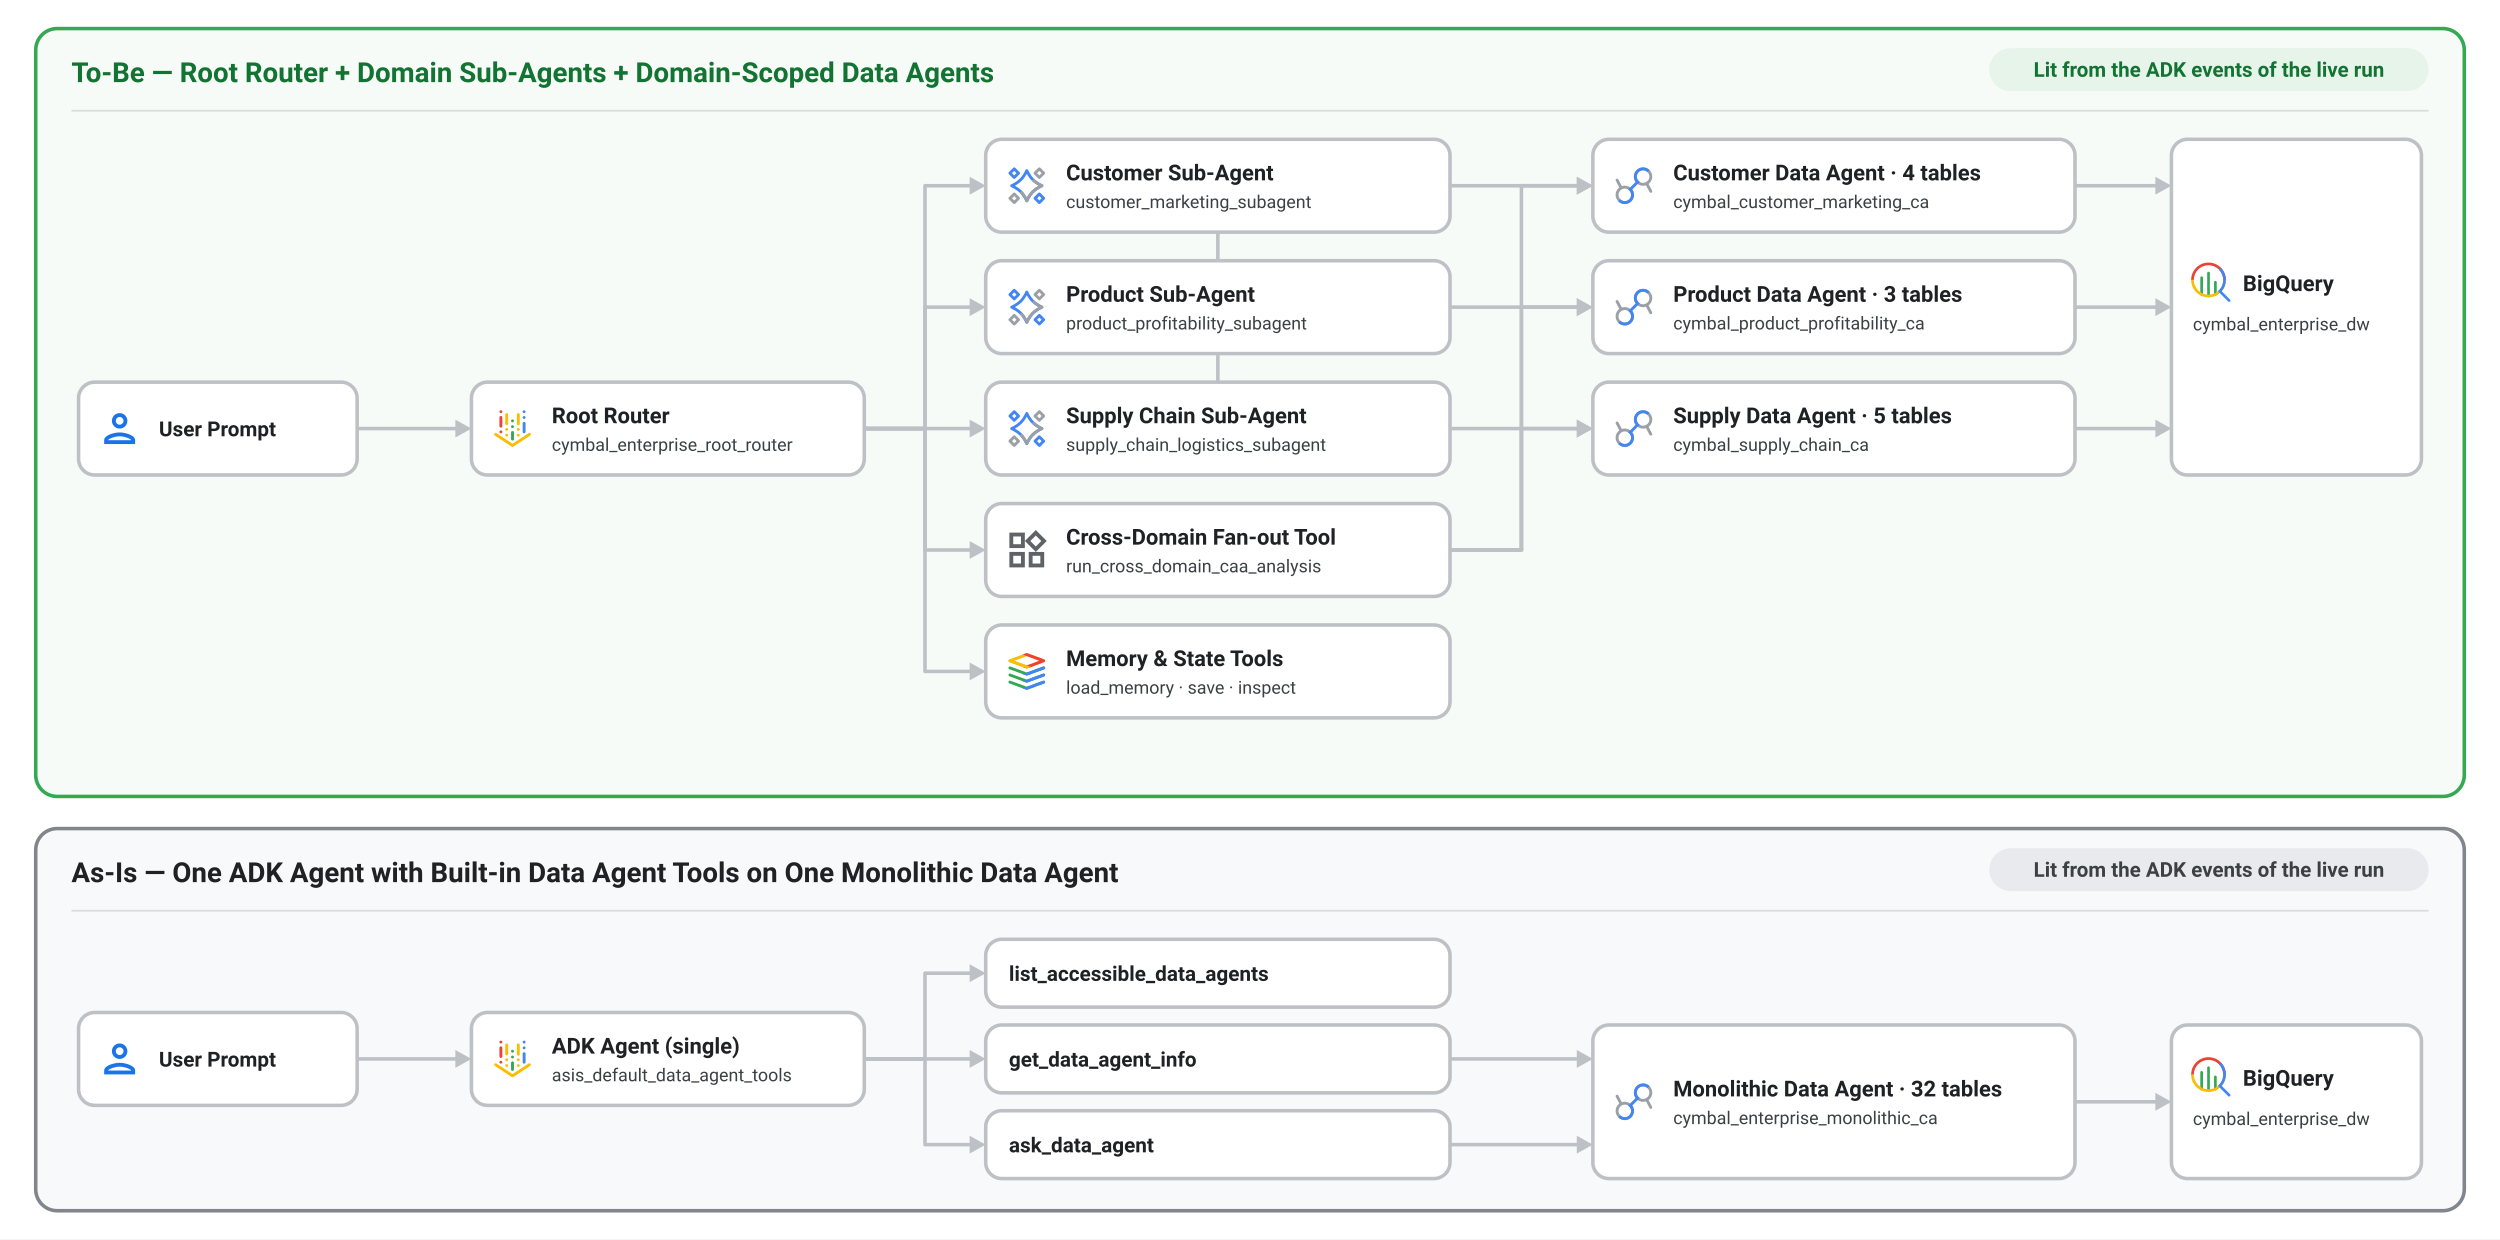
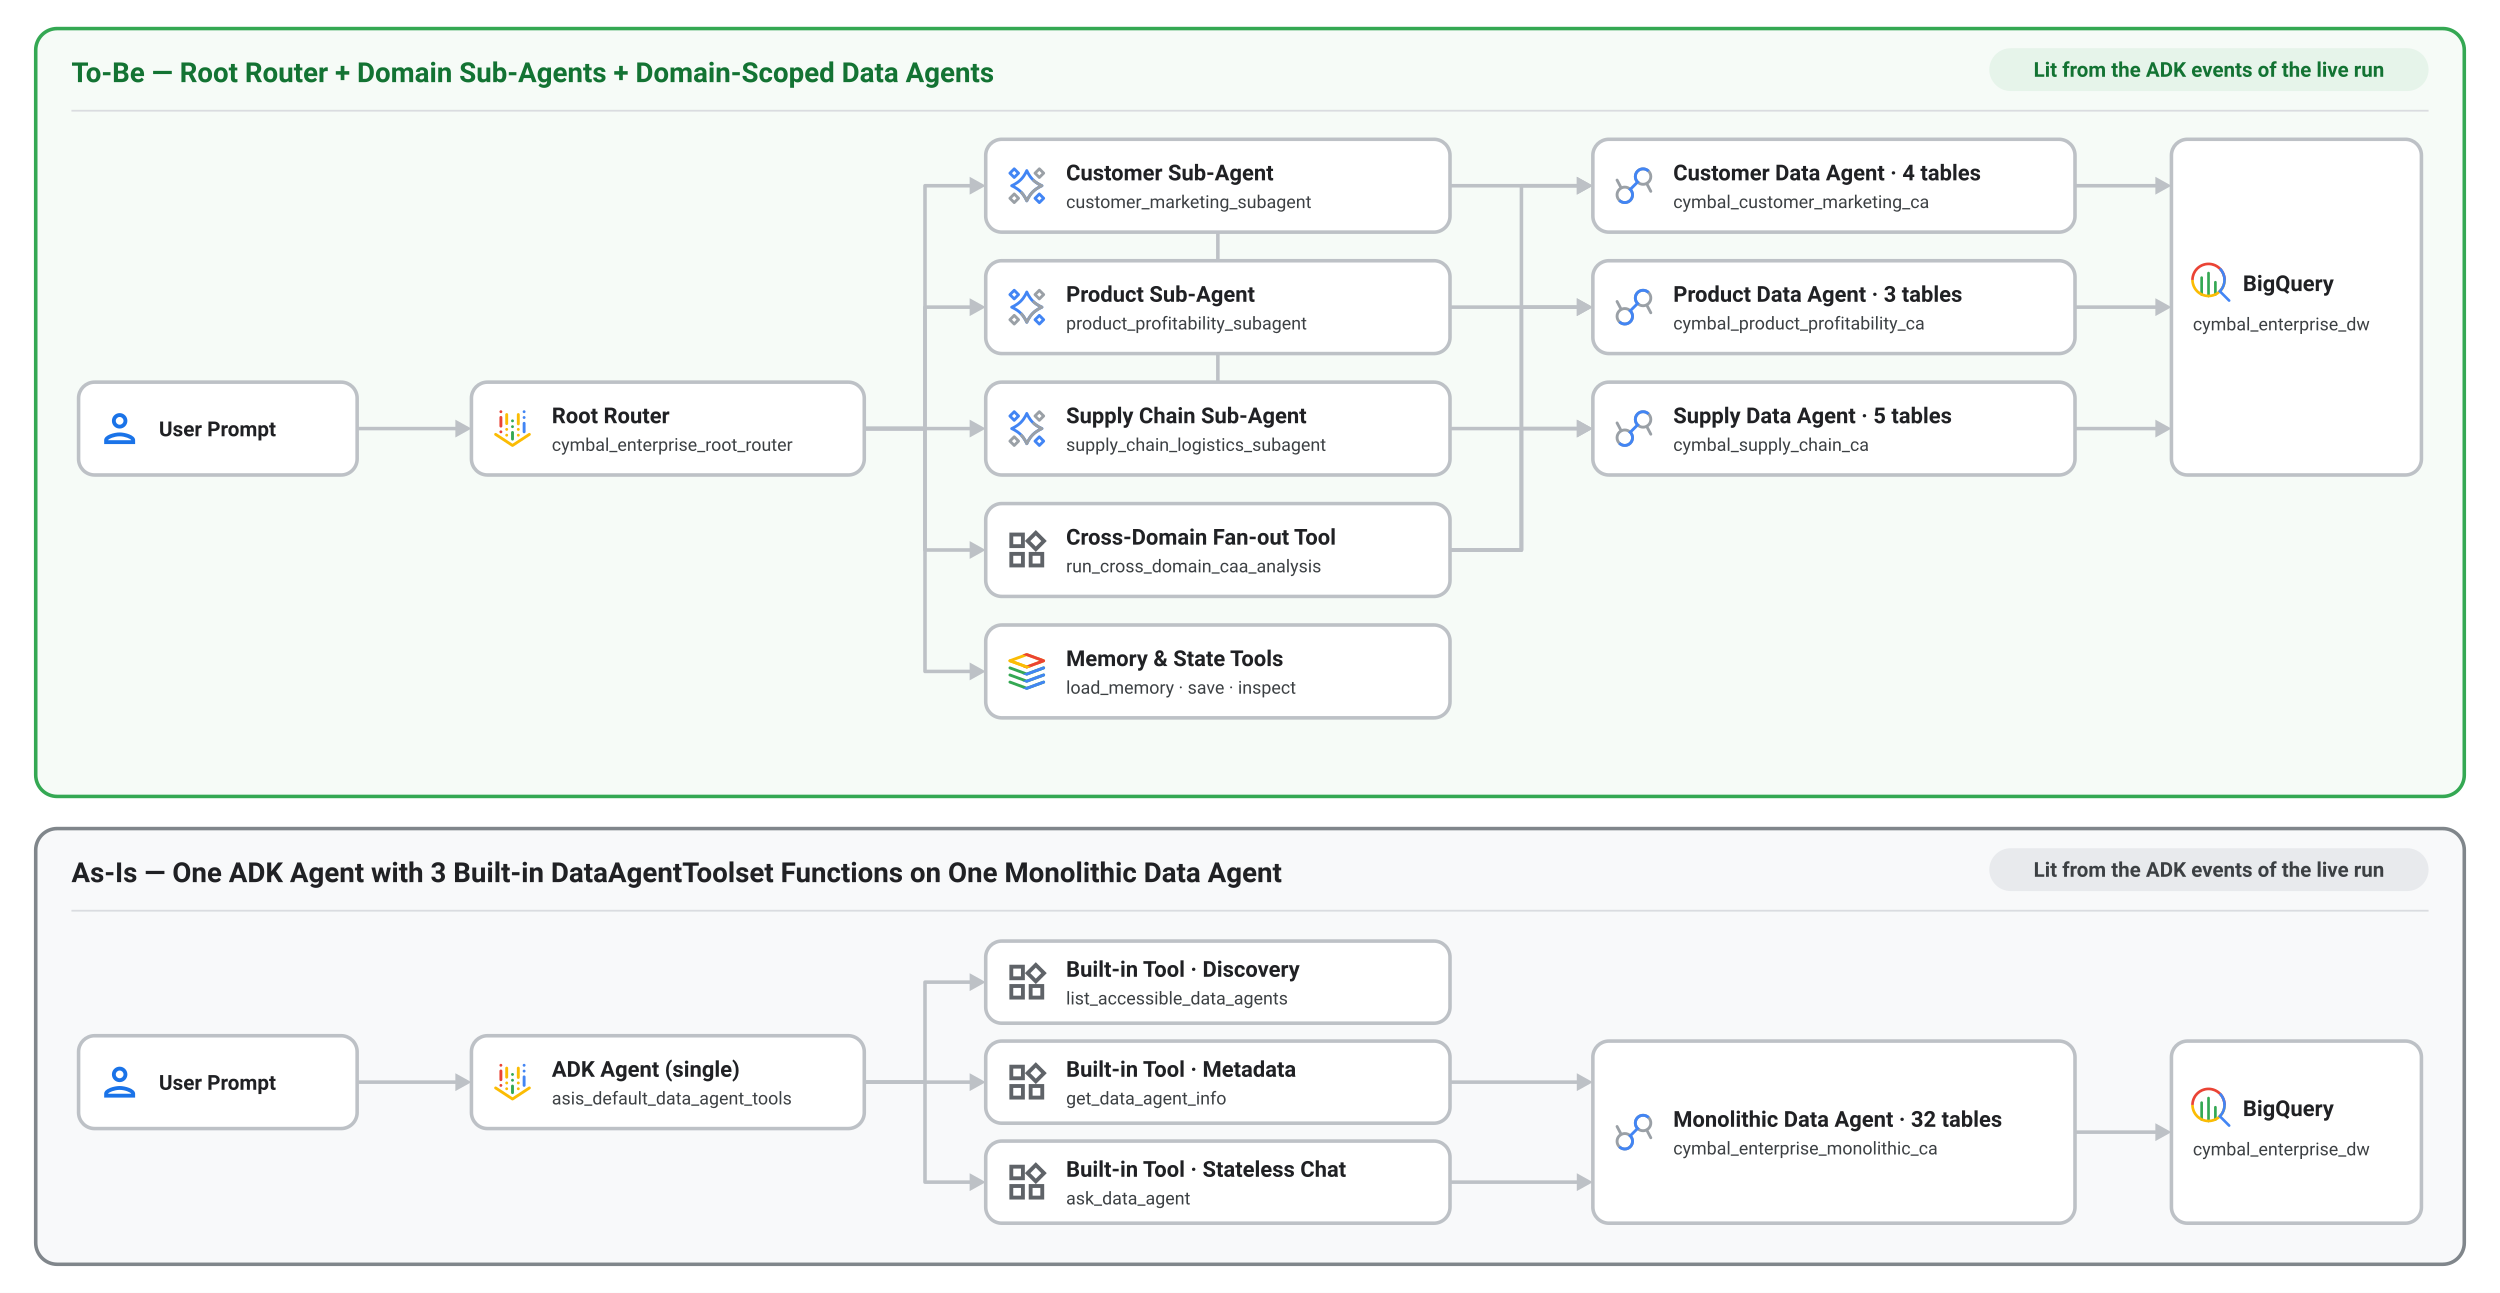
- <svg xmlns="http://www.w3.org/2000/svg" viewBox="0 0 1400 694" width="1400" height="694" font-family="Roboto, Arial, 'Liberation Sans', sans-serif">
+ <svg xmlns="http://www.w3.org/2000/svg" viewBox="0 0 1400 724" width="1400" height="724" font-family="Roboto, Arial, 'Liberation Sans', sans-serif">
  <defs>
    <filter id="card-shadow" x="-4%" y="-4%" width="108%" height="110%">
      <feDropShadow dx="0" dy="1.5" stdDeviation="2" flood-color="#202124" flood-opacity="0.06" />
    </filter>
    <marker id="arrow-green" viewBox="0 0 10 10" refX="8" refY="5" markerUnits="userSpaceOnUse" markerWidth="10" markerHeight="10" orient="auto">
      <path d="M 1 1 L 9 5 L 1 9 z" fill="#34A853" />
    </marker>
    <marker id="arrow-blue" viewBox="0 0 10 10" refX="8" refY="5" markerUnits="userSpaceOnUse" markerWidth="10" markerHeight="10" orient="auto">
      <path d="M 1 1 L 9 5 L 1 9 z" fill="#1A73E8" />
    </marker>
    <marker id="arrow-grey" viewBox="0 0 10 10" refX="8" refY="5" markerUnits="userSpaceOnUse" markerWidth="10" markerHeight="10" orient="auto">
      <path d="M 1 1 L 9 5 L 1 9 z" fill="#5F6368" />
    </marker>
    <marker id="arrow-amber" viewBox="0 0 10 10" refX="8" refY="5" markerUnits="userSpaceOnUse" markerWidth="10" markerHeight="10" orient="auto">
      <path d="M 1 1 L 9 5 L 1 9 z" fill="#C56200" />
    </marker>
    <marker id="arrow-amber-start" viewBox="0 0 10 10" refX="2" refY="5" markerUnits="userSpaceOnUse" markerWidth="10" markerHeight="10" orient="auto">
      <path d="M 9 1 L 1 5 L 9 9 z" fill="#C56200" />
    </marker>
    <marker id="arrow-red" viewBox="0 0 10 10" refX="8" refY="5" markerUnits="userSpaceOnUse" markerWidth="10" markerHeight="10" orient="auto">
      <path d="M 1 1 L 9 5 L 1 9 z" fill="#EA4335" />
    </marker>
    <symbol id="icon-vertex-ai" viewBox="0 0 512 512">
      <g id="art">
        <path d="M128,244.99c-8.84,0-16-7.16-16-16v-95.97c0-8.84,7.16-16,16-16s16,7.16,16,16v95.97c0,8.84-7.16,16-16,16Z" fill="#ea4335" />
        <path d="M256,458c-2.98,0-5.97-.83-8.59-2.5l-186-122c-7.46-4.74-9.65-14.63-4.91-22.09,4.75-7.46,14.64-9.65,22.09-4.91l177.41,116.53,177.41-116.53c7.45-4.74,17.34-2.55,22.09,4.91,4.74,7.46,2.55,17.34-4.91,22.09l-186,122c-2.62,1.67-5.61,2.5-8.59,2.5Z" fill="#fbbc04" />
        <path d="M256,388.03c-8.84,0-16-7.16-16-16v-73.06c0-8.84,7.16-16,16-16s16,7.16,16,16v73.06c0,8.84-7.16,16-16,16Z" fill="#34a853" />
        <circle cx="128" cy="70" r="16" fill="#ea4335" />
        <circle cx="128" cy="292" r="16" fill="#ea4335" />
        <path d="M384.23,308.01c-8.82,0-15.98-7.14-16-15.97l-.23-94.01c-.02-8.84,7.13-16.02,15.97-16.03h.04c8.82,0,15.98,7.14,16,15.97l.23,94.01c.02,8.84-7.13,16.02-15.97,16.03h-.04Z" fill="#4285f4" />
        <circle cx="384" cy="70" r="16" fill="#4285f4" />
        <circle cx="384" cy="134" r="16" fill="#4285f4" />
        <path d="M320,220.36c-8.84,0-16-7.16-16-16v-103.02c0-8.84,7.16-16,16-16s16,7.16,16,16v103.02c0,8.84-7.16,16-16,16Z" fill="#fbbc04" />
        <circle cx="256" cy="171" r="16" fill="#34a853" />
        <circle cx="256" cy="235" r="16" fill="#34a853" />
        <circle cx="320" cy="265" r="16" fill="#fbbc04" />
        <circle cx="320" cy="329" r="16" fill="#fbbc04" />
        <path d="M192,217.36c-8.84,0-16-7.16-16-16v-100.02c0-8.84,7.16-16,16-16s16,7.16,16,16v100.02c0,8.84-7.16,16-16,16Z" fill="#fbbc04" />
        <circle cx="192" cy="265" r="16" fill="#fbbc04" />
        <circle cx="192" cy="329" r="16" fill="#fbbc04" />
      </g>
    </symbol>
    <symbol id="icon-cloud-sql" viewBox="0 0 512 512">
      <g id="art">
        <path fill="#fbbc04" d="M447.5,123.7l-186-68.7c-3.6-1.3-7.5-1.3-11.1,0l-40.7,15-145.2,53.5c-6.3,2.3-10.5,8.3-10.5,15s4.2,12.7,10.5,15l145.1,53.4s0,0,0,0l40.8,15c1.8.6,3.7,1,5.5,1s3.7-.3,5.5-1l185.9-68.2c6.3-2.3,10.5-8.3,10.5-15,0-6.7-4.2-12.7-10.5-15h0ZM256,189.9l-139.6-51.4,139.6-51.4,139.7,51.6-139.6,51.2Z" />
        <path fill="#34a853" d="M447.5,388.8l-185.9,68.2c-1.8.6-3.6,1-5.5,1s-3.7-.3-5.5-1l-40.8-15h0l-145.1-53.4c-8.3-3-12.5-12.2-9.5-20.5,3-8.3,12.2-12.5,20.5-9.5l180.4,66.4,180.4-66.2c8.3-3,17.5,1.2,20.5,9.5,3,8.3-1.2,17.5-9.5,20.5h0Z" />
        <path fill="#34a853" d="M447.5,310.4l-185.9,68.2c-1.8.6-3.6,1-5.5,1s-3.7-.3-5.5-1l-40.8-15h0l-145.1-53.4c-8.3-3-12.5-12.2-9.5-20.5,3-8.3,12.2-12.5,20.5-9.5l180.4,66.4,180.4-66.2c8.3-3,17.5,1.2,20.5,9.5,3,8.3-1.2,17.5-9.5,20.5h0Z" />
        <path fill="#34a853" d="M447.5,232.1l-185.9,68.2c-1.8.7-3.6,1-5.5,1s-3.7-.3-5.5-1l-40.8-15h0l-145.1-53.4c-8.3-3.1-12.5-12.2-9.5-20.5,3-8.3,12.2-12.5,20.5-9.5l180.4,66.4,180.4-66.2c8.3-3,17.5,1.2,20.5,9.5,3,8.3-1.2,17.5-9.5,20.5h0Z" />
        <path fill="#ea4335" d="M458,138.7c0,6.7-4.2,12.7-10.5,15l-186,68.2c-1.8.7-3.6,1-5.5,1s-3.7-.3-5.5-1l-40.8-15h0s46.4-17,46.4-17l139.6-51.2-139.7-51.6-46.2-17.1,40.7-15c3.6-1.3,7.5-1.3,11.1,0l186,68.7c6.3,2.3,10.5,8.3,10.5,15h0Z" />
        <path fill="#4285f4" d="M447.5,388.8l-185.9,68.2c-1.8.6-3.6,1-5.5,1s-3.7-.3-5.5-1l-40.8-15,46.4-17,180.4-66.2c8.3-3,17.5,1.2,20.5,9.5,3,8.3-1.2,17.5-9.5,20.5h0Z" />
        <path fill="#4285f4" d="M447.5,310.4l-185.9,68.2c-1.8.6-3.6,1-5.5,1s-3.7-.3-5.5-1l-40.8-15h0l46.4-17,180.4-66.2c8.3-3,17.5,1.2,20.5,9.5,3,8.3-1.2,17.5-9.5,20.5Z" />
        <path fill="#4285f4" d="M447.5,232.1l-185.9,68.2c-1.8.7-3.6,1-5.5,1s-3.7-.3-5.5-1l-40.8-15h0l46.4-17,180.4-66.2c8.3-3,17.5,1.2,20.5,9.5,3,8.3-1.2,17.5-9.5,20.5h0Z" />
        <path fill="#fbbc04" d="M302.4,206.9l-186-68.5-51.8-15c-6.3,2.3-10.5,8.3-10.5,15s4.2,12.7,10.5,15l145.1,53.4s0,0,0,0l40.8,15c1.8.6,3.7,1,5.5,1s3.7-.3,5.5-1l40.9-15h0Z" />
      </g>
    </symbol>
    <symbol id="icon-bigquery" viewBox="0 0 512 512">
      <g id="art">
        <path fill="#34a853" d="M311.9,418.9c-8.8,0-16-7.2-16-16v-145.8c0-8.8,7.2-16,16-16s16,7.2,16,16v145.8c0,8.8-7.2,16-16,16h0Z" />
        <path fill="#34a853" d="M147.6,418.9c-8.8,0-16-7.2-16-16v-200.5c0-8.8,7.2-16,16-16s16,7.2,16,16v200.5c0,8.8-7.2,16-16,16Z" />
        <path fill="#34a853" d="M229.8,437.4c-8.8,0-16-7.2-16-16V147.6c0-8.8,7.2-16,16-16s16,7.2,16,16v273.7c0,8.8-7.2,16-16,16h0Z" />
        <path fill="#fbbc04" d="M229.8,437.4c-114.5,0-207.6-93.1-207.6-207.6h32c0,96.8,78.8,175.6,175.6,175.6s175.6-78.8,175.6-175.6h32c0,114.5-93.1,207.6-207.6,207.6h0Z" />
        <path fill="#ea4335" d="M437.4,229.8h-32c0-96.8-78.8-175.6-175.6-175.6S54.1,132.9,54.1,229.8H22.1c0-114.5,93.2-207.7,207.7-207.7s207.6,93.1,207.6,207.6h0Z" />
        <path fill="#4285f4" d="M487.4,464.8l-100-100c32.3-37.6,49.9-85,49.9-135.1s-21.6-107.6-60.8-146.8l-22.6,22.6c33.2,33.2,51.4,77.3,51.4,124.2s-18.3,90.9-51.5,124.1h0c-5,5-7.5,7-11.8,10.8l122.8,122.8c3.1,3.1,7.2,4.7,11.3,4.7h0c4.1,0,8.2-1.6,11.3-4.7,6.2-6.2,6.2-16.4,0-22.6h0Z" />
      </g>
    </symbol>
    <symbol id="icon-cloud-run" viewBox="0 0 512 512">
      <g id="art">
        <path fill="#fbbc04" d="M144.4,272c-6.4,0-12.4-3.8-14.9-10.1L55.4,75.9c-3.3-8.2.7-17.5,8.9-20.8,8.2-3.3,17.5.7,20.8,8.9l74.2,186c3.3,8.2-.7,17.5-8.9,20.8-1.9.8-3.9,1.1-5.9,1.1h-.1Z" />
        <g id="b">
          <path fill="#ea4335" d="M256,272c-6.4,0-12.4-3.8-14.9-10.1l-74.1-186c-2.6-6.6-.6-14.1,5-18.5s13.4-4.5,19.2-.4l260.1,186c7.2,5.1,8.9,15.1,3.7,22.3s-15.1,8.9-22.3,3.7L216.9,114.7l54,135.3c3.3,8.2-.7,17.5-8.9,20.8-1.9.8-4,1.1-5.9,1.1h-.1Z" />
        </g>
        <path fill="#34a853" d="M127.2,256l-72,180c-3.3,8.2.7,17.5,8.9,20.8,3.1,1.2,4,1.1,5.9,1.1,6.3,0,12.4-3.8,14.9-10.1l74.4-186c.8-2,1.1-4,1.1-5.9h-33.2Z" />
        <path fill="#4285f4" d="M414.5,256l-197.7,141.2,54.1-135.3c.8-2,1.1-4,1.1-5.9h-33.2l-72,180c-2.6,6.6-.6,14.1,5,18.5,2.9,2.3,6.4,3.4,9.9,3.4s6.5-1,9.3-3l260.4-186c4.4-3.1,6.7-8,6.7-13h-43.6Z" />
      </g>
    </symbol>
    <symbol id="icon-cloud-storage" viewBox="0 0 512 512">
      <g id="art">
        <path fill="#34a853" d="M442,277.9H70c-8.8,0-16,7.2-16,16v148.1c0,8.8,7.2,16,16,16h107.2c1.5.5,3.1.7,4.8.7s3.3-.3,4.8-.7h255.2c8.8,0,16-7.2,16-16v-148.1c0-8.8-7.2-16-16-16ZM86,309.9h80v116.1h-80v-116.1ZM426,425.9h-228v-116.1h228v116.1Z" />
        <path fill="#fbbc04" d="M442,54H70c-8.8,0-16,7.2-16,16v148.8c0,8.8,7.2,16,16,16h372c8.8,0,16-7.2,16-16V70c0-8.8-7.2-16-16-16ZM86,86h80v116.8h-80v-116.8ZM426,202.8h-228v-116.8h228v116.8Z" />
        <path fill="#ea4335" d="M442,234.8h-16V86H54v-16c0-8.8,7.2-16,16-16h372c8.8,0,16,7.2,16,16v148.8c0,8.8-7.2,16-16,16Z" />
        <path fill="#4285f4" d="M442,457.9h-16v-148.1H54v-16c0-8.8,7.2-16,16-16h372c8.8,0,16,7.2,16,16v148.1c0,8.8-7.2,16-16,16Z" />
        <circle fill="#ea4335" cx="349" cy="144.4" r="37" />
        <circle fill="#4285f4" cx="349" cy="367.9" r="37" />
      </g>
    </symbol>
    <symbol id="icon-data-analytics" viewBox="0 0 512 512">
      <g id="art">
        <path d="M155.24,255.523c-11.135,0-21.995,1.79-32.254,5.226l-38.85-74.169c-4.096-7.817-13.754-10.834-21.568-6.741-7.817,4.095-10.835,13.752-6.741,21.568l38.865,74.199c-3.868,2.899-7.558,6.09-11.037,9.569-19.122,19.12-29.652,44.544-29.652,71.585s10.531,52.464,29.652,71.585c19.12,19.121,44.543,29.652,71.585,29.652s52.465-10.531,71.585-29.652c39.466-39.473,39.469-103.7,0-143.17-19.12-19.121-44.544-29.652-71.585-29.652h0ZM204.229,405.749c-13.086,13.086-30.484,20.292-48.989,20.292s-35.903-7.206-48.989-20.292-20.292-30.484-20.292-48.989,7.206-35.903,20.292-48.989c5-5,10.633-9.133,16.713-12.342.039-.02.079-.037.119-.058.009-.005.016-.01.025-.015,9.796-5.141,20.752-7.877,32.132-7.877,18.506,0,35.903,7.207,48.989,20.292,13.085,13.086,20.292,30.483,20.292,48.989s-7.207,35.903-20.292,48.989h0Z" fill="#9aa0a6" />
        <path d="M456.172,310.593l-38.865-74.198c3.868-2.899,7.559-6.09,11.038-9.57,19.122-19.12,29.652-44.544,29.652-71.585s-10.53-52.464-29.652-71.585c-19.12-19.12-44.545-29.652-71.585-29.652s-52.464,10.531-71.585,29.652c-39.472,39.472-39.472,103.698,0,143.17,19.12,19.121,44.544,29.652,71.585,29.652,11.136,0,21.995-1.79,32.255-5.226l38.85,74.169c2.854,5.45,8.413,8.567,14.167,8.567,2.499,0,5.034-.587,7.4-1.828,7.818-4.094,10.835-13.751,6.74-21.567h0ZM307.771,204.229c-13.084-13.086-20.292-30.483-20.292-48.989s7.207-35.903,20.292-48.989c13.086-13.086,30.484-20.292,48.989-20.292s35.903,7.206,48.989,20.292,20.292,30.484,20.292,48.989-7.206,35.903-20.292,48.989c-5.031,5.03-10.702,9.182-16.825,12.399-.002,0-.004.002-.006.003-.001,0-.002.001-.003.002-9.802,5.149-20.766,7.888-32.154,7.888-18.506,0-35.903-7.207-48.989-20.292h-.001Z" fill="#9aa0a6" />
        <path d="M356.76,54.003c-27.041,0-52.465,10.531-71.585,29.652-19.121,19.12-29.652,44.544-29.652,71.585,0,21.638,6.749,42.235,19.24,59.401l-83.135,83.135c5.337,3.522,6.499,4.277,12.601,9.995,27.879,26.118,27.012,70.965,0,97.978-13.086,13.086-30.484,20.292-48.989,20.292s-35.903-7.206-48.989-20.292l-22.596,22.596c19.12,19.121,44.544,29.652,71.585,29.652s52.465-10.531,71.585-29.652c19.121-19.12,29.652-44.544,29.652-71.585,0-21.638-6.749-42.235-19.24-59.401l83.134-83.134c-3.873-2.619-6.619-4.107-12.6-9.996-27.222-26.801-27.012-70.965,0-97.978,13.086-13.086,30.484-20.292,48.989-20.292s35.903,7.206,48.989,20.292l22.596-22.596c-19.12-19.121-44.544-29.652-71.585-29.652h0Z" fill="#4285f4" />
      </g>
    </symbol>
    <symbol id="icon-agents" viewBox="0 0 512 512">
      <g id="art">
        <path d="M256.083,438.958h-.025c-6.531-.01-12.403-3.982-14.831-10.046-.21-.521-21.989-53.918-63.233-94.966-41.269-41.072-94.336-62.688-94.867-62.902-6.066-2.438-10.046-8.326-10.039-14.865.007-6.537,3.983-12.415,10.053-14.842.964-.39,53.504-21.883,94.854-63.036,41.476-41.278,63-94.697,63.213-95.231,2.422-6.092,8.316-10.098,14.871-10.098h.017c6.562.007,12.456,4.012,14.867,10.113.206.521,21.716,53.924,63.206,95.216,41.538,41.341,94.333,62.827,94.861,63.039,6.064,2.436,10.045,8.316,10.045,14.852s-3.969,12.416-10.033,14.851c-.52.209-53.737,21.965-94.874,62.904-41.11,40.916-63.029,94.463-63.245,94.999-2.444,6.048-8.317,10.013-14.838,10.013h-.002ZM125.551,256.183c21.069,11.566,49.712,29.899,75.016,55.082,25.399,25.278,43.886,54.093,55.524,75.267,11.659-21.198,30.162-50.046,55.502-75.267,25.252-25.131,53.939-43.484,75.035-55.069-21.021-11.563-49.611-29.911-75.035-55.213-25.47-25.349-43.907-54.14-55.514-75.348-11.608,21.21-30.048,50.005-55.512,75.348-25.409,25.288-53.996,43.635-75.017,55.2h0Z" fill="#4285f4" />
        <path d="M394.5,181c-4.095,0-8.189-1.562-11.313-4.687l-47.5-47.5c-6.249-6.248-6.249-16.379,0-22.627l47.5-47.5c6.248-6.249,16.379-6.249,22.627,0l47.5,47.5c6.249,6.248,6.249,16.379,0,22.627l-47.5,47.5c-3.124,3.124-7.219,4.687-11.313,4.687h-.001ZM369.627,117.5l24.873,24.873,24.873-24.873-24.873-24.873-24.873,24.873Z" fill="#9aa0a6" />
        <path d="M117.5,181c-4.095,0-8.189-1.562-11.313-4.687l-47.5-47.5c-6.249-6.248-6.249-16.379,0-22.627l47.5-47.5c6.248-6.249,16.379-6.249,22.627,0l47.5,47.5c6.249,6.248,6.249,16.379,0,22.627l-47.5,47.5c-3.124,3.124-7.219,4.687-11.313,4.687h0ZM92.627,117.5l24.873,24.873,24.873-24.873-24.873-24.873-24.873,24.873Z" fill="#4285f4" />
        <path d="M394.5,458c-4.095,0-8.189-1.562-11.313-4.687l-47.5-47.5c-6.249-6.248-6.249-16.379,0-22.627l47.5-47.5c6.248-6.248,16.379-6.248,22.627,0l47.5,47.5c6.249,6.248,6.249,16.379,0,22.627l-47.5,47.5c-3.124,3.124-7.219,4.687-11.313,4.687h-.001ZM369.627,394.5l24.873,24.873,24.873-24.873-24.873-24.873-24.873,24.873Z" fill="#4285f4" />
        <path d="M117.5,458c-4.095,0-8.189-1.562-11.313-4.687l-47.5-47.5c-6.249-6.248-6.249-16.379,0-22.627l47.5-47.5c6.248-6.248,16.379-6.248,22.627,0l47.5,47.5c6.249,6.248,6.249,16.379,0,22.627l-47.5,47.5c-3.124,3.124-7.219,4.687-11.313,4.687h0ZM92.627,394.5l24.873,24.873,24.873-24.873-24.873-24.873-24.873,24.873Z" fill="#9aa0a6" />
        <path d="M334.166,333.946c41.137-40.94,94.354-62.695,94.874-62.904,6.064-2.435,10.032-8.315,10.033-14.851,0-6.535-3.98-12.416-10.045-14.851-.528-.212-53.323-21.698-94.861-63.039-.072-.071-.15-.131-.223-.2l-22.604,22.604c.087.091.163.189.253.278,25.424,25.302,54.015,43.649,75.035,55.213-21.096,11.585-49.783,29.939-75.035,55.069-25.34,25.221-43.843,54.068-55.502,75.267-11.622-21.144-30.074-49.907-55.418-75.16l-22.628,22.628c41.21,41.041,62.971,94.392,63.181,94.913,2.428,6.064,8.3,10.035,14.831,10.046h.025c6.521,0,12.393-3.966,14.838-10.013.216-.536,22.135-54.083,63.245-94.999h.001Z" fill="#9aa0a6" />
      </g>
    </symbol>
    <symbol id="icon-mdi-person" viewBox="0 0 24 24">
      <path fill="#1A73E8" d="M12 6c1.1 0 2 .9 2 2s-.9 2-2 2-2-.9-2-2 .9-2 2-2m0 10c2.7 0 5.8 1.29 6 2H6c.23-.72 3.31-2 6-2m0-12C9.79 4 8 5.79 8 8s1.79 4 4 4 4-1.79 4-4-1.79-4-4-4zm0 10c-2.67 0-8 1.34-8 4v2h16v-2c0-2.66-5.33-4-8-4z" />
    </symbol>
    <symbol id="icon-mdi-widgets" viewBox="0 0 24 24">
      <path fill="#5F6368" d="m16.66 4.52 2.83 2.83-2.83 2.83-2.83-2.83 2.83-2.83M9 5v4H5V5h4m10 10v4h-4v-4h4M9 15v4H5v-4h4m7.66-13.31L11 7.34 16.66 13l5.66-5.66-5.66-5.65zM11 3H3v8h8V3zm10 10h-8v8h8v-8zm-10 0H3v8h8v-8z" />
    </symbol>
    <symbol id="icon-mdi-forum" viewBox="0 0 24 24">
      <path fill="#1A73E8" d="M15 4v7H5.17L4 12.17V4h11m1-2H3c-.55 0-1 .45-1 1v14l4-4h10c.55 0 1-.45 1-1V3c0-.55-.45-1-1-1zm5 4h-2v9H6v2c0 .55.45 1 1 1h11l4 4V7c0-.55-.45-1-1-1z" />
    </symbol>
    <symbol id="icon-mdi-laptop" viewBox="0 0 24 24">
      <path fill="#1A73E8" d="M20 18c1.1 0 2-.9 2-2V6c0-1.1-.9-2-2-2H4c-1.1 0-2 .9-2 2v10c0 1.1.9 2 2 2H0v2h24v-2h-4zM4 6h16v10H4V6z" />
    </symbol>
  </defs>
-   <rect x="0" y="0" width="1400" height="694" fill="#FFFFFF" />
+   <rect x="0" y="0" width="1400" height="724" fill="#FFFFFF" />
  <rect x="20" y="16" width="1360" height="430" rx="12" ry="12" fill="#F6FBF7" stroke="#34A853" stroke-width="2" />
  <line x1="40" y1="62" x2="1360" y2="62" stroke="#DADCE0" stroke-width="1" />
  <text x="40" y="46" font-size="15.5" font-weight="700" fill="#137333">To-Be — Root Router + Domain Sub-Agents + Domain-Scoped Data Agents</text>
  <rect x="1114" y="27" width="246" height="24" rx="12" ry="12" fill="#E6F4EA" />
  <text x="1237.0" y="43" text-anchor="middle" font-size="11.5" font-weight="700" fill="#137333">Lit from the ADK events of the live run</text>
-   <rect x="20" y="464" width="1360" height="214" rx="12" ry="12" fill="#F8F9FA" stroke="#80868B" stroke-width="2" />
+   <rect x="20" y="464" width="1360" height="244" rx="12" ry="12" fill="#F8F9FA" stroke="#80868B" stroke-width="2" />
  <line x1="40" y1="510" x2="1360" y2="510" stroke="#DADCE0" stroke-width="1" />
-   <text x="40" y="494" font-size="15.5" font-weight="700" fill="#202124">As-Is — One ADK Agent with Built-in Data Agent Tools on One Monolithic Data Agent</text>
+   <text x="40" y="494" font-size="15.5" font-weight="700" fill="#202124">As-Is — One ADK Agent with 3 Built-in DataAgentToolset Functions on One Monolithic Data Agent</text>
  <rect x="1114" y="475" width="246" height="24" rx="12" ry="12" fill="#E8EAED" />
  <text x="1237.0" y="491" text-anchor="middle" font-size="11.5" font-weight="700" fill="#3C4043">Lit from the ADK events of the live run</text>
  <g id="lf-edges">
    <g id="lf-tobe-e-user--root" class="lf-edge">
      <polyline class="lf-line" points="200,240 257,240" fill="none" stroke="#BDC1C6" stroke-width="2" stroke-linejoin="round" />
      <polygon class="lf-head" points="264,240 255.0,245.0 255.0,235.0" fill="#BDC1C6" />
    </g>
    <g id="lf-tobe-e-root--sub-customer" class="lf-edge">
      <polyline class="lf-line" points="484,240 518,240 518,104 545,104" fill="none" stroke="#BDC1C6" stroke-width="2" stroke-linejoin="round" />
      <polygon class="lf-head" points="552,104 543.0,109.0 543.0,99.0" fill="#BDC1C6" />
    </g>
    <g id="lf-tobe-e-root--sub-product" class="lf-edge">
      <polyline class="lf-line" points="484,240 518,240 518,172 545,172" fill="none" stroke="#BDC1C6" stroke-width="2" stroke-linejoin="round" />
      <polygon class="lf-head" points="552,172 543.0,177.0 543.0,167.0" fill="#BDC1C6" />
    </g>
    <g id="lf-tobe-e-root--fan" class="lf-edge">
      <polyline class="lf-line" points="484,240 518,240 518,308 545,308" fill="none" stroke="#BDC1C6" stroke-width="2" stroke-linejoin="round" />
      <polygon class="lf-head" points="552,308 543.0,313.0 543.0,303.0" fill="#BDC1C6" />
    </g>
    <g id="lf-tobe-e-root--mem" class="lf-edge">
      <polyline class="lf-line" points="484,240 518,240 518,376 545,376" fill="none" stroke="#BDC1C6" stroke-width="2" stroke-linejoin="round" />
      <polygon class="lf-head" points="552,376 543.0,381.0 543.0,371.0" fill="#BDC1C6" />
    </g>
    <g id="lf-tobe-e-root--sub-supply" class="lf-edge">
      <polyline class="lf-line" points="484,240 545,240" fill="none" stroke="#BDC1C6" stroke-width="2" stroke-linejoin="round" />
      <polygon class="lf-head" points="552,240 543.0,245.0 543.0,235.0" fill="#BDC1C6" />
    </g>
    <g id="lf-tobe-e-fan--ca-customer" class="lf-edge">
      <polyline class="lf-line" points="812,308 852,308 852,104 885,104" fill="none" stroke="#BDC1C6" stroke-width="2" stroke-linejoin="round" />
      <polygon class="lf-head" points="892,104 883.0,109.0 883.0,99.0" fill="#BDC1C6" />
    </g>
    <g id="lf-tobe-e-sub-customer--ca-customer" class="lf-edge">
      <polyline class="lf-line" points="812,104 885,104" fill="none" stroke="#BDC1C6" stroke-width="2" stroke-linejoin="round" />
      <polygon class="lf-head" points="892,104 883.0,109.0 883.0,99.0" fill="#BDC1C6" />
    </g>
    <g id="lf-tobe-e-ca-customer--bq" class="lf-edge">
      <polyline class="lf-line" points="1162,104 1209,104" fill="none" stroke="#BDC1C6" stroke-width="2" stroke-linejoin="round" />
      <polygon class="lf-head" points="1216,104 1207.0,109.0 1207.0,99.0" fill="#BDC1C6" />
    </g>
    <g id="lf-tobe-e-fan--ca-product" class="lf-edge">
      <polyline class="lf-line" points="812,308 852,308 852,172 885,172" fill="none" stroke="#BDC1C6" stroke-width="2" stroke-linejoin="round" />
      <polygon class="lf-head" points="892,172 883.0,177.0 883.0,167.0" fill="#BDC1C6" />
    </g>
    <g id="lf-tobe-e-sub-product--ca-product" class="lf-edge">
      <polyline class="lf-line" points="812,172 885,172" fill="none" stroke="#BDC1C6" stroke-width="2" stroke-linejoin="round" />
      <polygon class="lf-head" points="892,172 883.0,177.0 883.0,167.0" fill="#BDC1C6" />
    </g>
    <g id="lf-tobe-e-ca-product--bq" class="lf-edge">
      <polyline class="lf-line" points="1162,172 1209,172" fill="none" stroke="#BDC1C6" stroke-width="2" stroke-linejoin="round" />
      <polygon class="lf-head" points="1216,172 1207.0,177.0 1207.0,167.0" fill="#BDC1C6" />
    </g>
    <g id="lf-tobe-e-fan--ca-supply" class="lf-edge">
      <polyline class="lf-line" points="812,308 852,308 852,240 885,240" fill="none" stroke="#BDC1C6" stroke-width="2" stroke-linejoin="round" />
      <polygon class="lf-head" points="892,240 883.0,245.0 883.0,235.0" fill="#BDC1C6" />
    </g>
    <g id="lf-tobe-e-sub-supply--ca-supply" class="lf-edge">
      <polyline class="lf-line" points="812,240 885,240" fill="none" stroke="#BDC1C6" stroke-width="2" stroke-linejoin="round" />
      <polygon class="lf-head" points="892,240 883.0,245.0 883.0,235.0" fill="#BDC1C6" />
    </g>
    <g id="lf-tobe-e-ca-supply--bq" class="lf-edge">
      <polyline class="lf-line" points="1162,240 1209,240" fill="none" stroke="#BDC1C6" stroke-width="2" stroke-linejoin="round" />
      <polygon class="lf-head" points="1216,240 1207.0,245.0 1207.0,235.0" fill="#BDC1C6" />
    </g>
    <g id="lf-tobe-e-peer-cp" class="lf-edge">
      <polyline class="lf-line" points="682,130 682,146" fill="none" stroke="#BDC1C6" stroke-width="2" stroke-linejoin="round" />
    </g>
    <g id="lf-tobe-e-peer-ps" class="lf-edge">
      <polyline class="lf-line" points="682,198 682,214" fill="none" stroke="#BDC1C6" stroke-width="2" stroke-linejoin="round" />
    </g>
    <g id="lf-asis-e-user--agent" class="lf-edge">
-       <polyline class="lf-line" points="200,593 257,593" fill="none" stroke="#BDC1C6" stroke-width="2" stroke-linejoin="round" />
-       <polygon class="lf-head" points="264,593 255.0,598.0 255.0,588.0" fill="#BDC1C6" />
+       <polyline class="lf-line" points="200,606 257,606" fill="none" stroke="#BDC1C6" stroke-width="2" stroke-linejoin="round" />
+       <polygon class="lf-head" points="264,606 255.0,611.0 255.0,601.0" fill="#BDC1C6" />
    </g>
    <g id="lf-asis-e-agent--tool-list" class="lf-edge">
-       <polyline class="lf-line" points="484,593 518,593 518,545 545,545" fill="none" stroke="#BDC1C6" stroke-width="2" stroke-linejoin="round" />
-       <polygon class="lf-head" points="552,545 543.0,550.0 543.0,540.0" fill="#BDC1C6" />
+       <polyline class="lf-line" points="484,606 518,606 518,550 545,550" fill="none" stroke="#BDC1C6" stroke-width="2" stroke-linejoin="round" />
+       <polygon class="lf-head" points="552,550 543.0,555.0 543.0,545.0" fill="#BDC1C6" />
    </g>
    <g id="lf-asis-e-agent--tool-info" class="lf-edge">
-       <polyline class="lf-line" points="484,593 545,593" fill="none" stroke="#BDC1C6" stroke-width="2" stroke-linejoin="round" />
-       <polygon class="lf-head" points="552,593 543.0,598.0 543.0,588.0" fill="#BDC1C6" />
+       <polyline class="lf-line" points="484,606 545,606" fill="none" stroke="#BDC1C6" stroke-width="2" stroke-linejoin="round" />
+       <polygon class="lf-head" points="552,606 543.0,611.0 543.0,601.0" fill="#BDC1C6" />
    </g>
    <g id="lf-asis-e-agent--tool-ask" class="lf-edge">
-       <polyline class="lf-line" points="484,593 518,593 518,641 545,641" fill="none" stroke="#BDC1C6" stroke-width="2" stroke-linejoin="round" />
-       <polygon class="lf-head" points="552,641 543.0,646.0 543.0,636.0" fill="#BDC1C6" />
+       <polyline class="lf-line" points="484,606 518,606 518,662 545,662" fill="none" stroke="#BDC1C6" stroke-width="2" stroke-linejoin="round" />
+       <polygon class="lf-head" points="552,662 543.0,667.0 543.0,657.0" fill="#BDC1C6" />
    </g>
    <g id="lf-asis-e-tool-info--ca" class="lf-edge">
-       <polyline class="lf-line" points="812,593 885,593" fill="none" stroke="#BDC1C6" stroke-width="2" stroke-linejoin="round" />
-       <polygon class="lf-head" points="892,593 883.0,598.0 883.0,588.0" fill="#BDC1C6" />
+       <polyline class="lf-line" points="812,606 885,606" fill="none" stroke="#BDC1C6" stroke-width="2" stroke-linejoin="round" />
+       <polygon class="lf-head" points="892,606 883.0,611.0 883.0,601.0" fill="#BDC1C6" />
    </g>
    <g id="lf-asis-e-tool-ask--ca" class="lf-edge">
-       <polyline class="lf-line" points="812,641 885,641" fill="none" stroke="#BDC1C6" stroke-width="2" stroke-linejoin="round" />
-       <polygon class="lf-head" points="892,641 883.0,646.0 883.0,636.0" fill="#BDC1C6" />
+       <polyline class="lf-line" points="812,662 885,662" fill="none" stroke="#BDC1C6" stroke-width="2" stroke-linejoin="round" />
+       <polygon class="lf-head" points="892,662 883.0,667.0 883.0,657.0" fill="#BDC1C6" />
    </g>
    <g id="lf-asis-e-ca--bq" class="lf-edge">
-       <polyline class="lf-line" points="1162,617 1209,617" fill="none" stroke="#BDC1C6" stroke-width="2" stroke-linejoin="round" />
-       <polygon class="lf-head" points="1216,617 1207.0,622.0 1207.0,612.0" fill="#BDC1C6" />
+       <polyline class="lf-line" points="1162,634 1209,634" fill="none" stroke="#BDC1C6" stroke-width="2" stroke-linejoin="round" />
+       <polygon class="lf-head" points="1216,634 1207.0,639.0 1207.0,629.0" fill="#BDC1C6" />
    </g>
  </g>
  <g id="lf-tobe-n-user" class="lf-node">
    <rect class="lf-box" x="44" y="214" width="156" height="52" rx="9" ry="9" fill="#FFFFFF" stroke="#BDC1C6" stroke-width="2" />
    <use href="#icon-mdi-person" x="54" y="227.0" width="26" height="26" />
    <text x="89" y="244.3" font-size="11.6" font-weight="600" fill="#202124">User Prompt</text>
  </g>
  <g id="lf-tobe-n-root" class="lf-node">
    <rect class="lf-box" x="264" y="214" width="220" height="52" rx="9" ry="9" fill="#FFFFFF" stroke="#BDC1C6" stroke-width="2" />
    <use href="#icon-vertex-ai" x="274" y="227.0" width="26" height="26" />
    <text x="309" y="237.0" font-size="12.3" font-weight="700" fill="#202124">Root Router</text>
    <text x="309" y="252.5" font-size="10" font-weight="400" fill="#3C4043">cymbal_enterprise_root_router</text>
  </g>
  <g id="lf-tobe-n-sub-customer" class="lf-node">
    <rect class="lf-box" x="552" y="78" width="260" height="52" rx="9" ry="9" fill="#FFFFFF" stroke="#BDC1C6" stroke-width="2" />
    <use href="#icon-agents" x="562" y="91.0" width="26" height="26" />
    <text x="597" y="101.0" font-size="12.3" font-weight="700" fill="#202124">Customer Sub-Agent</text>
    <text x="597" y="116.5" font-size="10" font-weight="400" fill="#3C4043">customer_marketing_subagent</text>
  </g>
  <g id="lf-tobe-n-sub-product" class="lf-node">
    <rect class="lf-box" x="552" y="146" width="260" height="52" rx="9" ry="9" fill="#FFFFFF" stroke="#BDC1C6" stroke-width="2" />
    <use href="#icon-agents" x="562" y="159.0" width="26" height="26" />
    <text x="597" y="169.0" font-size="12.3" font-weight="700" fill="#202124">Product Sub-Agent</text>
    <text x="597" y="184.5" font-size="10" font-weight="400" fill="#3C4043">product_profitability_subagent</text>
  </g>
  <g id="lf-tobe-n-sub-supply" class="lf-node">
    <rect class="lf-box" x="552" y="214" width="260" height="52" rx="9" ry="9" fill="#FFFFFF" stroke="#BDC1C6" stroke-width="2" />
    <use href="#icon-agents" x="562" y="227.0" width="26" height="26" />
    <text x="597" y="237.0" font-size="12.3" font-weight="700" fill="#202124">Supply Chain Sub-Agent</text>
    <text x="597" y="252.5" font-size="10" font-weight="400" fill="#3C4043">supply_chain_logistics_subagent</text>
  </g>
  <g id="lf-tobe-n-fan" class="lf-node">
    <rect class="lf-box" x="552" y="282" width="260" height="52" rx="9" ry="9" fill="#FFFFFF" stroke="#BDC1C6" stroke-width="2" />
    <use href="#icon-mdi-widgets" x="562" y="295.0" width="26" height="26" />
    <text x="597" y="305.0" font-size="12.3" font-weight="700" fill="#202124">Cross-Domain Fan-out Tool</text>
    <text x="597" y="320.5" font-size="10" font-weight="400" fill="#3C4043">run_cross_domain_caa_analysis</text>
  </g>
  <g id="lf-tobe-n-mem" class="lf-node">
    <rect class="lf-box" x="552" y="350" width="260" height="52" rx="9" ry="9" fill="#FFFFFF" stroke="#BDC1C6" stroke-width="2" />
    <use href="#icon-cloud-sql" x="562" y="363.0" width="26" height="26" />
    <text x="597" y="373.0" font-size="12.3" font-weight="700" fill="#202124">Memory &amp; State Tools</text>
    <text x="597" y="388.5" font-size="10" font-weight="400" fill="#3C4043">load_memory · save · inspect</text>
  </g>
  <g id="lf-tobe-n-ca-customer" class="lf-node">
    <rect class="lf-box" x="892" y="78" width="270" height="52" rx="9" ry="9" fill="#FFFFFF" stroke="#BDC1C6" stroke-width="2" />
    <use href="#icon-data-analytics" x="902" y="91.0" width="26" height="26" />
    <text x="937" y="101.0" font-size="12.3" font-weight="700" fill="#202124">Customer Data Agent · 4 tables</text>
    <text x="937" y="116.5" font-size="10" font-weight="400" fill="#3C4043">cymbal_customer_marketing_ca</text>
  </g>
  <g id="lf-tobe-n-ca-product" class="lf-node">
    <rect class="lf-box" x="892" y="146" width="270" height="52" rx="9" ry="9" fill="#FFFFFF" stroke="#BDC1C6" stroke-width="2" />
    <use href="#icon-data-analytics" x="902" y="159.0" width="26" height="26" />
    <text x="937" y="169.0" font-size="12.3" font-weight="700" fill="#202124">Product Data Agent · 3 tables</text>
    <text x="937" y="184.5" font-size="10" font-weight="400" fill="#3C4043">cymbal_product_profitability_ca</text>
  </g>
  <g id="lf-tobe-n-ca-supply" class="lf-node">
    <rect class="lf-box" x="892" y="214" width="270" height="52" rx="9" ry="9" fill="#FFFFFF" stroke="#BDC1C6" stroke-width="2" />
    <use href="#icon-data-analytics" x="902" y="227.0" width="26" height="26" />
    <text x="937" y="237.0" font-size="12.3" font-weight="700" fill="#202124">Supply Data Agent · 5 tables</text>
    <text x="937" y="252.5" font-size="10" font-weight="400" fill="#3C4043">cymbal_supply_chain_ca</text>
  </g>
  <g id="lf-tobe-n-bq" class="lf-node">
    <rect class="lf-box" x="1216" y="78" width="140" height="188" rx="9" ry="9" fill="#FFFFFF" stroke="#BDC1C6" stroke-width="2" />
    <use href="#icon-bigquery" x="1226" y="146.0" width="24" height="24" />
    <text x="1256" y="163.0" font-size="12.3" font-weight="700" fill="#202124">BigQuery</text>
    <text x="1228" y="185.0" font-size="10" font-weight="400" fill="#3C4043">cymbal_enterprise_dw</text>
  </g>
  <g id="lf-asis-n-user" class="lf-node">
-     <rect class="lf-box" x="44" y="567" width="156" height="52" rx="9" ry="9" fill="#FFFFFF" stroke="#BDC1C6" stroke-width="2" />
-     <use href="#icon-mdi-person" x="54" y="580.0" width="26" height="26" />
-     <text x="89" y="597.3" font-size="11.6" font-weight="600" fill="#202124">User Prompt</text>
+     <rect class="lf-box" x="44" y="580" width="156" height="52" rx="9" ry="9" fill="#FFFFFF" stroke="#BDC1C6" stroke-width="2" />
+     <use href="#icon-mdi-person" x="54" y="593.0" width="26" height="26" />
+     <text x="89" y="610.3" font-size="11.6" font-weight="600" fill="#202124">User Prompt</text>
  </g>
  <g id="lf-asis-n-agent" class="lf-node">
-     <rect class="lf-box" x="264" y="567" width="220" height="52" rx="9" ry="9" fill="#FFFFFF" stroke="#BDC1C6" stroke-width="2" />
-     <use href="#icon-vertex-ai" x="274" y="580.0" width="26" height="26" />
-     <text x="309" y="590.0" font-size="12.3" font-weight="700" fill="#202124">ADK Agent (single)</text>
-     <text x="309" y="605.5" font-size="10" font-weight="400" fill="#3C4043">asis_default_data_agent_tools</text>
+     <rect class="lf-box" x="264" y="580" width="220" height="52" rx="9" ry="9" fill="#FFFFFF" stroke="#BDC1C6" stroke-width="2" />
+     <use href="#icon-vertex-ai" x="274" y="593.0" width="26" height="26" />
+     <text x="309" y="603.0" font-size="12.3" font-weight="700" fill="#202124">ADK Agent (single)</text>
+     <text x="309" y="618.5" font-size="10" font-weight="400" fill="#3C4043">asis_default_data_agent_tools</text>
  </g>
  <g id="lf-asis-n-tool-list" class="lf-node">
-     <rect class="lf-box" x="552" y="526" width="260" height="38" rx="9" ry="9" fill="#FFFFFF" stroke="#BDC1C6" stroke-width="2" />
-     <text x="565" y="549.3" font-size="11.6" font-weight="600" fill="#202124">list_accessible_data_agents</text>
+     <rect class="lf-box" x="552" y="527" width="260" height="46" rx="9" ry="9" fill="#FFFFFF" stroke="#BDC1C6" stroke-width="2" />
+     <use href="#icon-mdi-widgets" x="562" y="537.0" width="26" height="26" />
+     <text x="597" y="547.0" font-size="12.3" font-weight="700" fill="#202124">Built-in Tool · Discovery</text>
+     <text x="597" y="562.5" font-size="10" font-weight="400" fill="#3C4043">list_accessible_data_agents</text>
  </g>
  <g id="lf-asis-n-tool-info" class="lf-node">
-     <rect class="lf-box" x="552" y="574" width="260" height="38" rx="9" ry="9" fill="#FFFFFF" stroke="#BDC1C6" stroke-width="2" />
-     <text x="565" y="597.3" font-size="11.6" font-weight="600" fill="#202124">get_data_agent_info</text>
+     <rect class="lf-box" x="552" y="583" width="260" height="46" rx="9" ry="9" fill="#FFFFFF" stroke="#BDC1C6" stroke-width="2" />
+     <use href="#icon-mdi-widgets" x="562" y="593.0" width="26" height="26" />
+     <text x="597" y="603.0" font-size="12.3" font-weight="700" fill="#202124">Built-in Tool · Metadata</text>
+     <text x="597" y="618.5" font-size="10" font-weight="400" fill="#3C4043">get_data_agent_info</text>
  </g>
  <g id="lf-asis-n-tool-ask" class="lf-node">
-     <rect class="lf-box" x="552" y="622" width="260" height="38" rx="9" ry="9" fill="#FFFFFF" stroke="#BDC1C6" stroke-width="2" />
-     <text x="565" y="645.3" font-size="11.6" font-weight="600" fill="#202124">ask_data_agent</text>
+     <rect class="lf-box" x="552" y="639" width="260" height="46" rx="9" ry="9" fill="#FFFFFF" stroke="#BDC1C6" stroke-width="2" />
+     <use href="#icon-mdi-widgets" x="562" y="649.0" width="26" height="26" />
+     <text x="597" y="659.0" font-size="12.3" font-weight="700" fill="#202124">Built-in Tool · Stateless Chat</text>
+     <text x="597" y="674.5" font-size="10" font-weight="400" fill="#3C4043">ask_data_agent</text>
  </g>
  <g id="lf-asis-n-ca" class="lf-node">
-     <rect class="lf-box" x="892" y="574" width="270" height="86" rx="9" ry="9" fill="#FFFFFF" stroke="#BDC1C6" stroke-width="2" />
-     <use href="#icon-data-analytics" x="902" y="604.0" width="26" height="26" />
-     <text x="937" y="614.0" font-size="12.3" font-weight="700" fill="#202124">Monolithic Data Agent · 32 tables</text>
-     <text x="937" y="629.5" font-size="10" font-weight="400" fill="#3C4043">cymbal_enterprise_monolithic_ca</text>
+     <rect class="lf-box" x="892" y="583" width="270" height="102" rx="9" ry="9" fill="#FFFFFF" stroke="#BDC1C6" stroke-width="2" />
+     <use href="#icon-data-analytics" x="902" y="621.0" width="26" height="26" />
+     <text x="937" y="631.0" font-size="12.3" font-weight="700" fill="#202124">Monolithic Data Agent · 32 tables</text>
+     <text x="937" y="646.5" font-size="10" font-weight="400" fill="#3C4043">cymbal_enterprise_monolithic_ca</text>
  </g>
  <g id="lf-asis-n-bq" class="lf-node">
-     <rect class="lf-box" x="1216" y="574" width="140" height="86" rx="9" ry="9" fill="#FFFFFF" stroke="#BDC1C6" stroke-width="2" />
-     <use href="#icon-bigquery" x="1226" y="591.0" width="24" height="24" />
-     <text x="1256" y="608.0" font-size="12.3" font-weight="700" fill="#202124">BigQuery</text>
-     <text x="1228" y="630.0" font-size="10" font-weight="400" fill="#3C4043">cymbal_enterprise_dw</text>
+     <rect class="lf-box" x="1216" y="583" width="140" height="102" rx="9" ry="9" fill="#FFFFFF" stroke="#BDC1C6" stroke-width="2" />
+     <use href="#icon-bigquery" x="1226" y="608.0" width="24" height="24" />
+     <text x="1256" y="625.0" font-size="12.3" font-weight="700" fill="#202124">BigQuery</text>
+     <text x="1228" y="647.0" font-size="10" font-weight="400" fill="#3C4043">cymbal_enterprise_dw</text>
  </g>
</svg>
